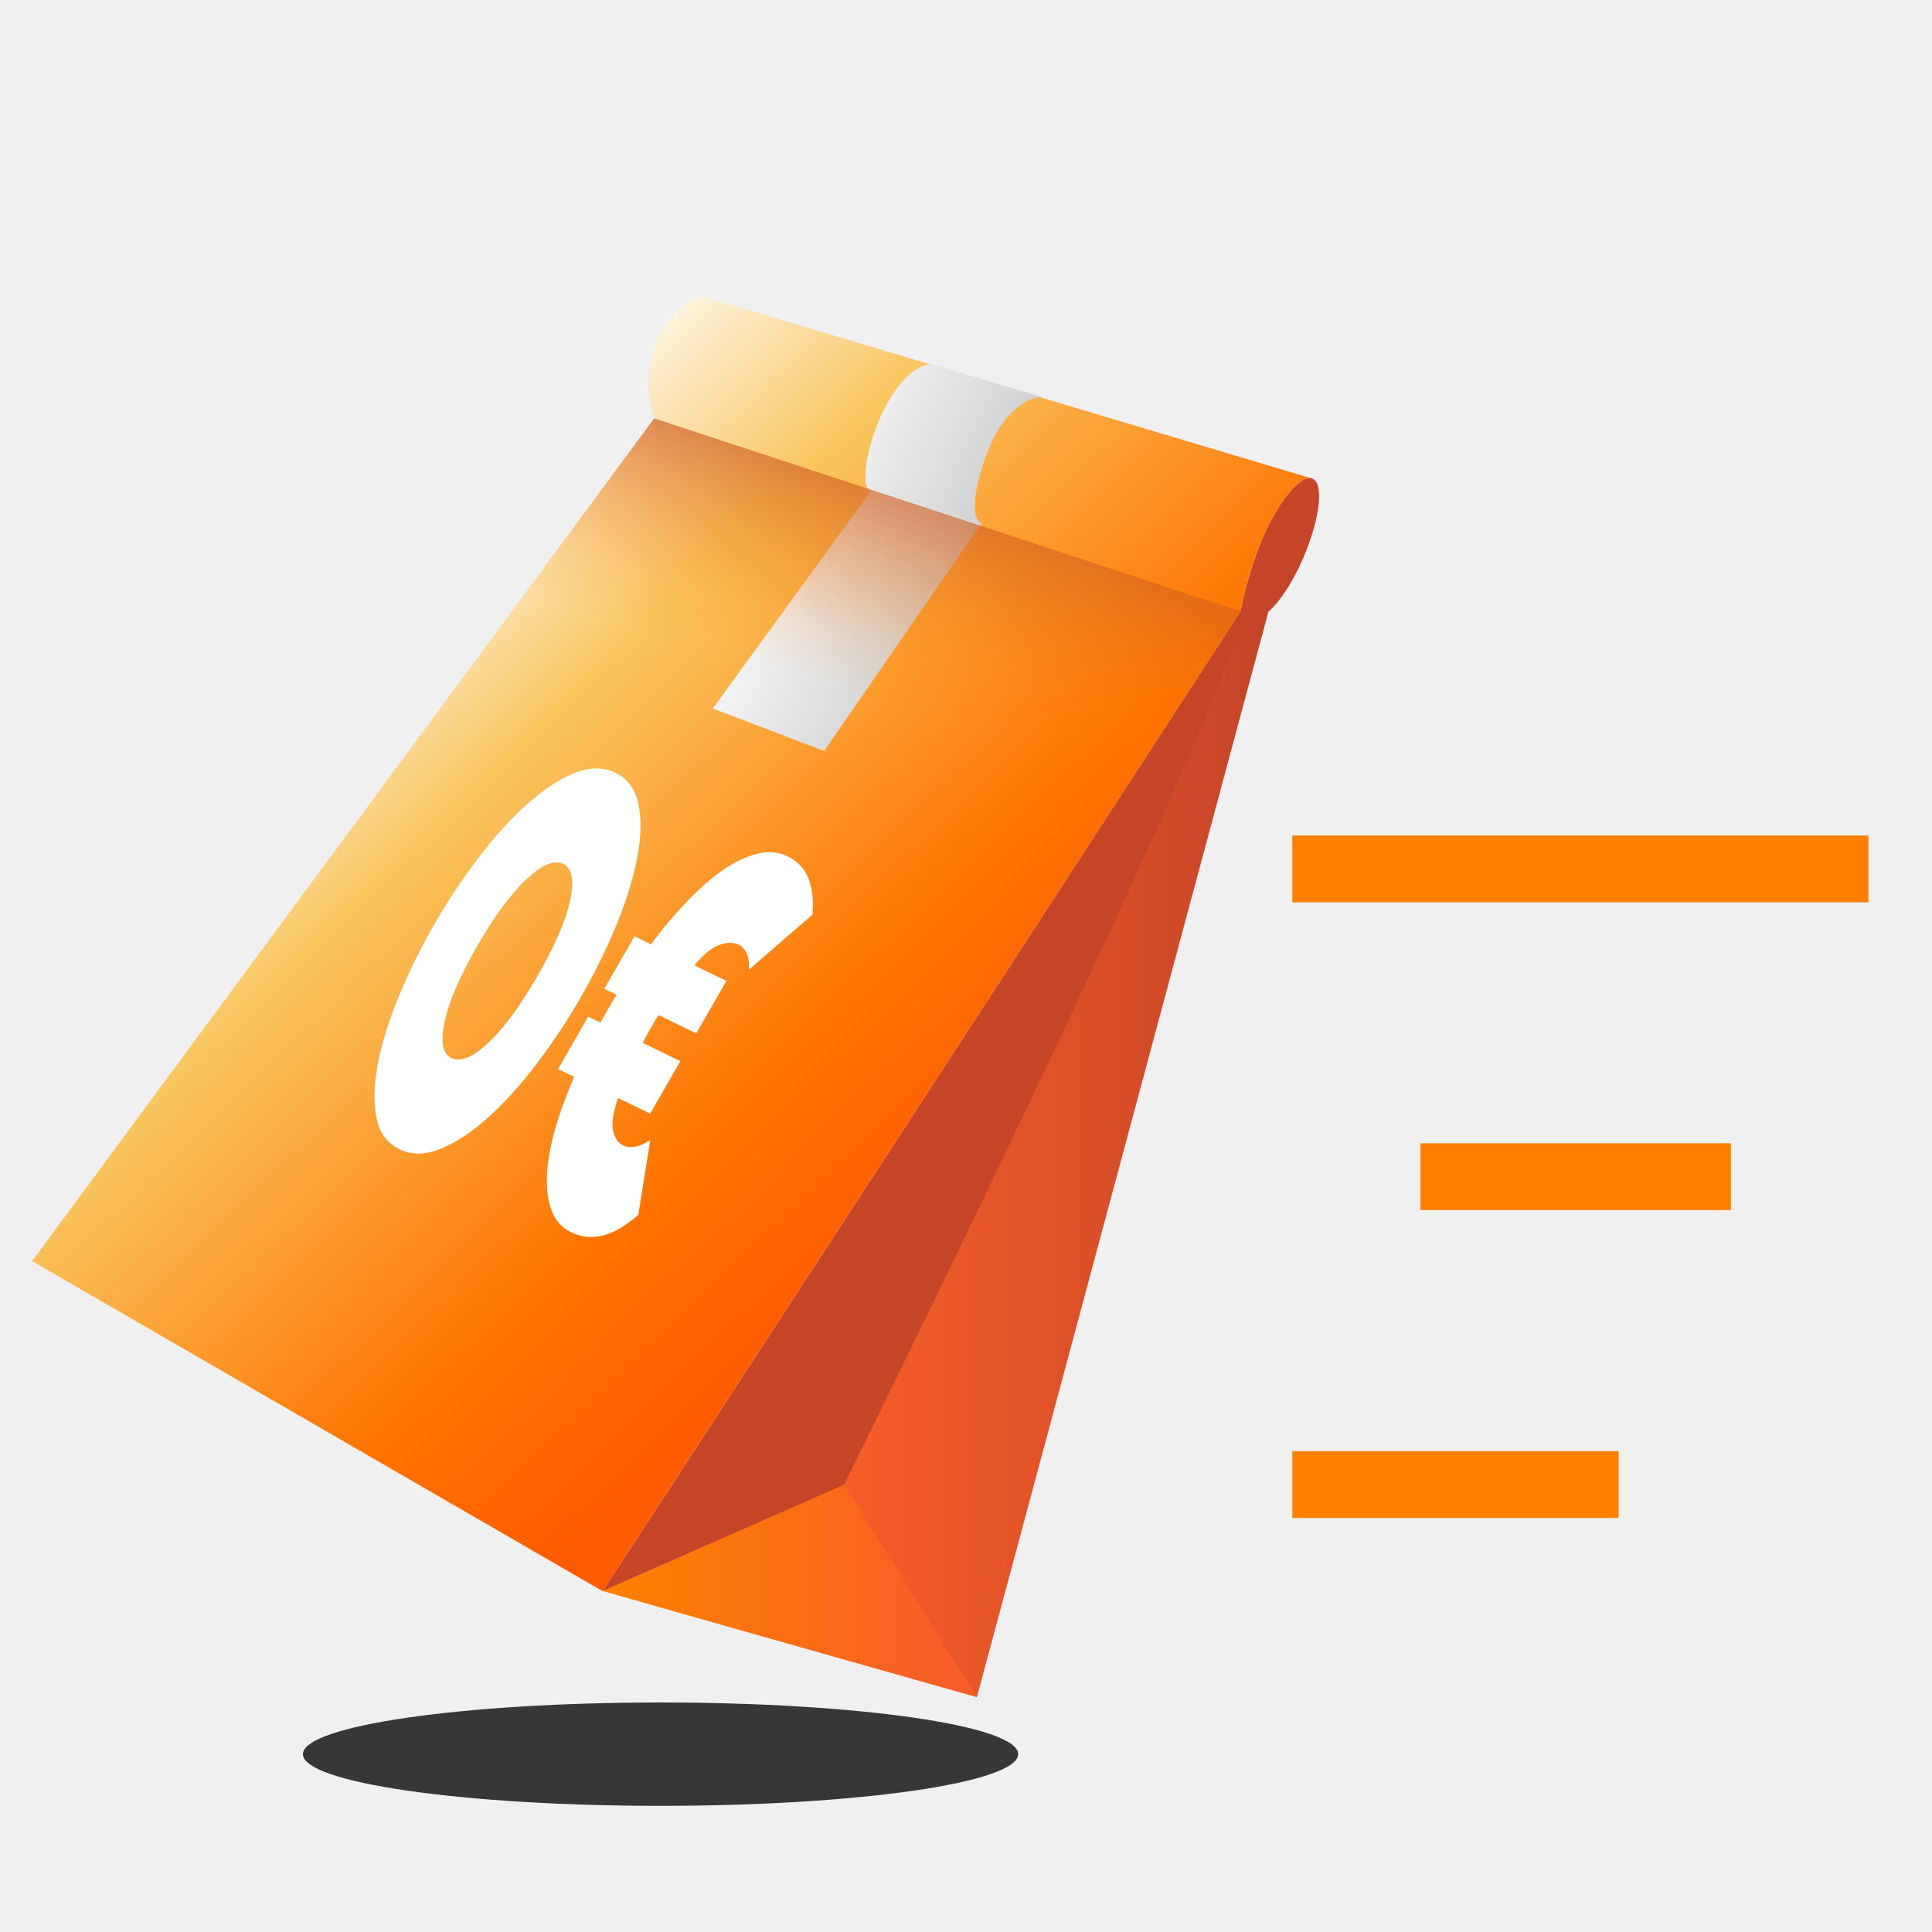
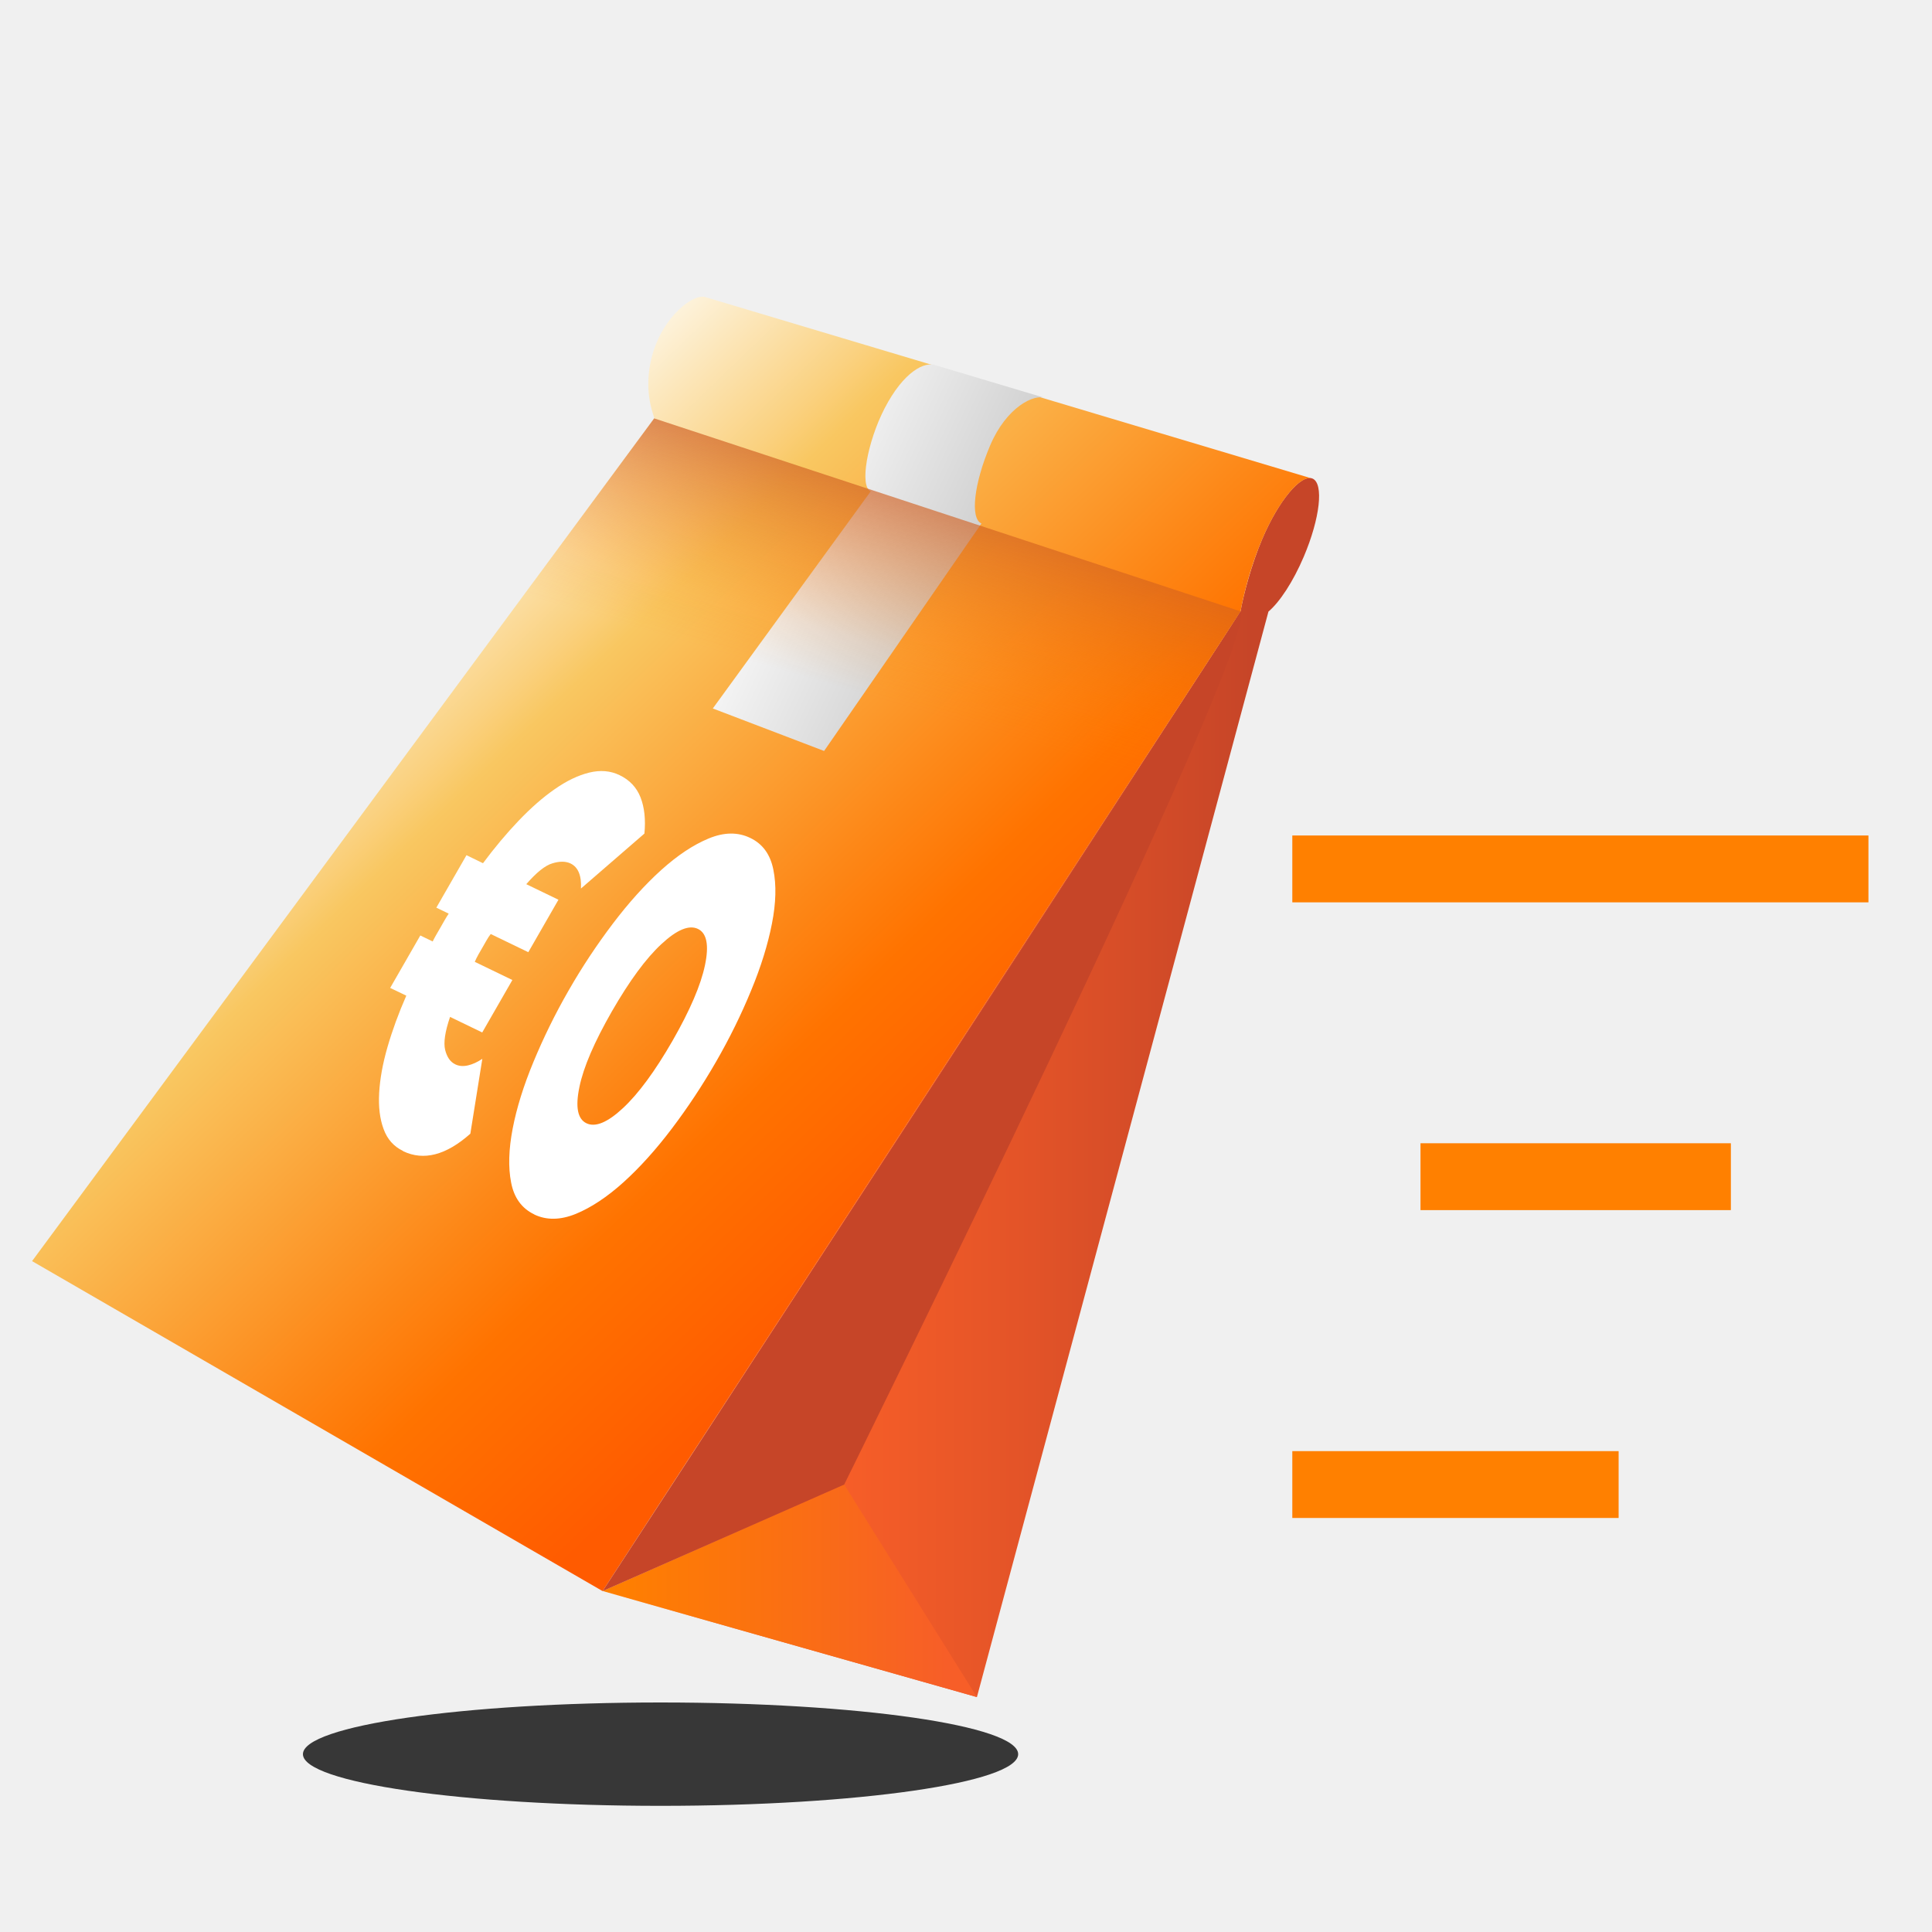
<svg xmlns="http://www.w3.org/2000/svg" id="Layer_12" viewBox="0 0 200 200">
  <defs>
    <style>.cls-1{fill:url(#linear-gradient-7);}.cls-2{fill:url(#linear-gradient-5);}.cls-3{fill:url(#linear-gradient-6);}.cls-4{fill:url(#linear-gradient-4);}.cls-5{fill:url(#linear-gradient-3);}.cls-6{fill:url(#linear-gradient-2);}.cls-7{fill:url(#linear-gradient);}.cls-8{fill:none;stroke:#ff8000;stroke-miterlimit:10;stroke-width:6.92px;}.cls-9{fill:#fff;}.cls-10{fill:#090909;opacity:.8;}</style>
-     <linearGradient id="linear-gradient" x1="-780.37" y1="112.59" x2="-706.2" y2="112.59" gradientTransform="translate(-643.82) rotate(-180) scale(1 -1)" gradientUnits="userSpaceOnUse">
+     <linearGradient id="linear-gradient" x1="-1221.11" y1="112.59" x2="-1146.94" y2="112.59" gradientTransform="translate(-1084.56) rotate(-180) scale(1 -1)" gradientUnits="userSpaceOnUse">
      <stop offset=".09" stop-color="#c64528" />
      <stop offset=".4" stop-color="#e25328" />
      <stop offset=".67" stop-color="#f75e28" />
      <stop offset=".73" stop-color="#f7602b" />
      <stop offset=".77" stop-color="#f76735" />
      <stop offset=".82" stop-color="#f87446" />
      <stop offset=".86" stop-color="#f9865d" />
      <stop offset=".89" stop-color="#fa9d7c" />
      <stop offset=".93" stop-color="#fbb9a2" />
      <stop offset=".97" stop-color="#fddacd" />
      <stop offset="1" stop-color="#fff" />
    </linearGradient>
-     <linearGradient id="linear-gradient-2" x1="-779.72" y1="49.57" x2="-779.52" y2="49.48" gradientTransform="translate(-643.82) rotate(-180) scale(1 -1)" gradientUnits="userSpaceOnUse">
+     <linearGradient id="linear-gradient-2" x1="-1220.46" y1="49.57" x2="-1220.26" y2="49.48" gradientTransform="translate(-1084.56) rotate(-180) scale(1 -1)" gradientUnits="userSpaceOnUse">
      <stop offset="0" stop-color="#f75e28" />
      <stop offset=".19" stop-color="#fa6e14" />
      <stop offset=".43" stop-color="#ff8000" />
      <stop offset=".56" stop-color="#ffa143" />
      <stop offset=".72" stop-color="#ffc992" />
      <stop offset=".85" stop-color="#ffe6cd" />
      <stop offset=".95" stop-color="#fff8f1" />
      <stop offset="1" stop-color="#fff" />
    </linearGradient>
    <linearGradient id="linear-gradient-3" x1="103.27" y1="125.14" x2="24.4" y2="43.08" gradientUnits="userSpaceOnUse">
      <stop offset=".04" stop-color="#ff5b00" />
      <stop offset=".23" stop-color="#ff7300" />
      <stop offset=".33" stop-color="#fd8818" />
      <stop offset=".61" stop-color="#f9c761" />
      <stop offset=".65" stop-color="#fad17f" />
      <stop offset=".79" stop-color="#fdf2da" />
      <stop offset=".86" stop-color="#fff" />
    </linearGradient>
-     <linearGradient id="linear-gradient-4" x1="-722.06" y1="51.34" x2="-816.6" y2="95.27" gradientTransform="translate(-643.82) rotate(-180) scale(1 -1)" gradientUnits="userSpaceOnUse">
+     <linearGradient id="linear-gradient-4" x1="-1162.8" y1="51.34" x2="-1257.34" y2="95.27" gradientTransform="translate(-1084.56) rotate(-180) scale(1 -1)" gradientUnits="userSpaceOnUse">
      <stop offset=".02" stop-color="#fdfdfd" />
      <stop offset=".04" stop-color="#f6f6f6" />
      <stop offset=".25" stop-color="#cacaca" />
      <stop offset=".4" stop-color="#afaeae" />
      <stop offset=".49" stop-color="#a5a4a4" />
    </linearGradient>
-     <linearGradient id="linear-gradient-5" x1="-744.95" y1="164.68" x2="-706.2" y2="164.68" gradientTransform="translate(-643.82) rotate(-180) scale(1 -1)" gradientUnits="userSpaceOnUse">
+     <linearGradient id="linear-gradient-5" x1="-1185.69" y1="164.68" x2="-1146.94" y2="164.68" gradientTransform="translate(-1084.56) rotate(-180) scale(1 -1)" gradientUnits="userSpaceOnUse">
      <stop offset=".08" stop-color="#f75e28" />
      <stop offset=".48" stop-color="#fa6e14" />
      <stop offset=".98" stop-color="#ff8000" />
    </linearGradient>
-     <linearGradient id="linear-gradient-6" x1="-752.33" y1="122.29" x2="-703.03" y2="91.09" gradientTransform="translate(-643.82) rotate(-180) scale(1 -1)" gradientUnits="userSpaceOnUse">
+     <linearGradient id="linear-gradient-6" x1="-1193.06" y1="122.29" x2="-1143.76" y2="91.09" gradientTransform="translate(-1084.56) rotate(-180) scale(1 -1)" gradientUnits="userSpaceOnUse">
      <stop offset=".38" stop-color="#c64528" />
      <stop offset=".74" stop-color="#eb6b0d" />
      <stop offset=".98" stop-color="#ff8000" />
    </linearGradient>
-     <linearGradient id="linear-gradient-7" x1="-728.29" y1="82.55" x2="-753.41" y2="-3.2" gradientTransform="translate(-643.82) rotate(-180) scale(1 -1)" gradientUnits="userSpaceOnUse">
+     <linearGradient id="linear-gradient-7" x1="-1169.03" y1="82.55" x2="-1194.15" y2="-3.2" gradientTransform="translate(-1084.56) rotate(-180) scale(1 -1)" gradientUnits="userSpaceOnUse">
      <stop offset=".13" stop-color="#ff8000" stop-opacity="0" />
      <stop offset=".19" stop-color="#f67906" stop-opacity=".12" />
      <stop offset=".29" stop-color="#e06a15" stop-opacity=".43" />
      <stop offset=".45" stop-color="#bc512f" stop-opacity=".92" />
      <stop offset=".47" stop-color="#b74e33" />
    </linearGradient>
  </defs>
  <ellipse class="cls-10" cx="68.38" cy="181.59" rx="37.02" ry="5.35" />
  <path class="cls-7" d="M128.42,63.29c.28-1.64,1.14-4.9,2.25-7.5,1.68-3.96,4.01-6.75,5.2-6.25,1.19.51.78,4.12-.9,8.08-1.11,2.61-2.5,4.71-3.66,5.69l-30.18,112.37-38.75-10.98,66.04-101.41Z" />
  <path class="cls-6" d="M135.73,49.5s.09.02.14.04l-.14-.04Z" />
  <path class="cls-5" d="M3.32,130.55L67.72,43.31h0,0s0,0,0,0c.16.07-1.28-2.58-.21-6.5,1.13-4.15,4.4-6.54,5.59-6.03l62.63,18.73c-1.22-.25-3.44,2.48-5.06,6.29-1.68,3.96-2.25,7.5-2.25,7.5l-66.04,101.41L3.32,130.55" />
  <path class="cls-4" d="M96.95,37.84c-1.19-.51-3.41.62-5.38,4.44-1.79,3.48-2.62,8.07-1.43,8.58l-16.35,22.48,11.52,4.4,16.29-23.55c-1.19-.51-.78-4.12.9-8.08,1.68-3.96,4.57-5.39,5.76-4.89l-11.31-3.38Z" />
  <polygon class="cls-2" points="101.13 175.68 62.38 164.7 87.39 153.68 101.13 175.68" />
  <path class="cls-3" d="M87.39,153.68l-25.01,11.03s61.7-94.39,66.04-101.41c1.98,3.38-41.03,90.38-41.03,90.38Z" />
  <polygon class="cls-1" points="128.42 63.29 67.72 43.31 51.05 65.9 114.06 85.25 128.42 63.29" />
  <line class="cls-8" x1="167.56" y1="153.68" x2="133.78" y2="153.68" />
  <line class="cls-8" x1="179.18" y1="121.81" x2="147.05" y2="121.81" />
  <line class="cls-8" x1="193.42" y1="89.95" x2="133.78" y2="89.95" />
-   <path class="cls-9" d="M41.35,118.96c-1.29-.62-2.09-1.72-2.39-3.3-.31-1.58-.25-3.43.16-5.57.41-2.14,1.13-4.45,2.16-6.93,1.02-2.48,2.23-4.94,3.62-7.37,1.39-2.43,2.92-4.73,4.57-6.91,1.65-2.18,3.32-4.03,5.01-5.55,1.69-1.52,3.32-2.62,4.92-3.27,1.59-.66,3.03-.68,4.32-.06,1.27.62,2.07,1.71,2.38,3.29.32,1.58.27,3.44-.15,5.58-.42,2.14-1.13,4.45-2.16,6.93-1.02,2.48-2.23,4.94-3.63,7.37-1.39,2.43-2.92,4.73-4.57,6.91-1.65,2.18-3.32,4.03-5.01,5.56-1.69,1.52-3.33,2.61-4.93,3.27-1.6.65-3.03.68-4.31.06ZM46.75,109.54c.92.44,2.18-.08,3.78-1.57,1.6-1.49,3.31-3.81,5.13-6.97,1.81-3.16,2.94-5.77,3.37-7.83.43-2.06.19-3.31-.73-3.75-.92-.44-2.18.08-3.78,1.57-1.61,1.49-3.31,3.81-5.13,6.97s-2.94,5.77-3.37,7.83c-.43,2.06-.19,3.31.73,3.75Z" />
-   <path class="cls-9" d="M59.09,127.54c-.95-.46-1.62-1.21-2-2.26-.39-1.05-.54-2.29-.46-3.73.08-1.44.36-3.02.86-4.75.5-1.73,1.15-3.5,1.95-5.33l-1.67-.8,3.12-5.43,1.28.62c.12-.24.25-.49.41-.76s.29-.5.4-.69c.11-.19.25-.43.42-.72.17-.29.31-.53.44-.71l-1.28-.62,3.12-5.43,1.71.83c1.18-1.59,2.41-3.06,3.68-4.39,1.27-1.33,2.52-2.43,3.75-3.28,1.23-.86,2.42-1.43,3.56-1.71,1.14-.29,2.19-.2,3.14.26,1.05.51,1.77,1.27,2.18,2.31.4,1.03.54,2.28.4,3.74l-6.57,5.69c.07-1.34-.29-2.21-1.07-2.59-.5-.24-1.13-.25-1.88-.02-.76.22-1.66.95-2.71,2.16l3.33,1.61-3.12,5.43-3.89-1.88c-.14.18-.3.41-.46.7-.17.29-.3.53-.41.72-.11.19-.24.42-.4.69s-.28.53-.38.77l3.89,1.88-3.12,5.43-3.33-1.61c-.52,1.52-.69,2.66-.51,3.41s.53,1.25,1.05,1.5c.39.19.82.22,1.31.11.48-.11.98-.34,1.49-.68l-1.24,7.75c-2.51,2.23-4.83,2.83-6.96,1.81Z" />
+   <path class="cls-9" d="M41.71,119.14c-.95-.46-1.62-1.21-2-2.26-.39-1.05-.54-2.29-.46-3.73s.36-3.02.86-4.75c.5-1.73,1.15-3.51,1.95-5.33l-1.67-.8,3.12-5.43,1.28.62c.12-.24.25-.49.41-.76.15-.27.29-.5.4-.69.11-.19.25-.43.41-.72.17-.29.31-.53.44-.71l-1.28-.62,3.12-5.43,1.71.83c1.18-1.59,2.41-3.06,3.68-4.39,1.27-1.33,2.52-2.43,3.75-3.28,1.23-.86,2.42-1.43,3.56-1.71s2.19-.2,3.14.26c1.05.5,1.77,1.27,2.18,2.31.4,1.03.54,2.28.4,3.74l-6.57,5.69c.07-1.34-.29-2.21-1.07-2.59-.5-.24-1.13-.25-1.88-.02-.76.22-1.66.95-2.71,2.16l3.33,1.61-3.12,5.43-3.89-1.88c-.14.18-.3.41-.46.7-.17.29-.3.53-.41.72-.11.19-.24.42-.4.69-.15.27-.28.53-.38.77l3.89,1.88-3.12,5.43-3.33-1.61c-.52,1.52-.69,2.66-.51,3.41.19.75.53,1.25,1.05,1.5.39.19.82.22,1.31.11.48-.11.98-.34,1.49-.68l-1.24,7.75c-2.51,2.23-4.83,2.83-6.96,1.81Z" />
+   <path class="cls-9" d="M55.3,125.71c-1.29-.62-2.09-1.72-2.39-3.3-.31-1.58-.25-3.43.16-5.57.41-2.14,1.13-4.45,2.16-6.93s2.23-4.94,3.63-7.37c1.39-2.43,2.92-4.73,4.57-6.91,1.65-2.18,3.32-4.03,5.01-5.56,1.69-1.52,3.32-2.61,4.92-3.27,1.59-.66,3.03-.68,4.32-.05,1.27.61,2.07,1.71,2.38,3.29.32,1.58.27,3.44-.15,5.58-.42,2.14-1.13,4.45-2.16,6.93-1.02,2.48-2.23,4.94-3.63,7.37s-2.92,4.73-4.57,6.91c-1.65,2.18-3.32,4.03-5.01,5.56-1.69,1.52-3.33,2.61-4.93,3.27-1.6.65-3.04.67-4.31.06ZM60.71,116.28c.92.44,2.18-.08,3.78-1.57,1.6-1.49,3.31-3.81,5.13-6.97,1.81-3.16,2.93-5.77,3.36-7.83s.19-3.31-.73-3.75c-.92-.44-2.18.08-3.78,1.57-1.61,1.49-3.31,3.81-5.13,6.97-1.81,3.16-2.94,5.77-3.36,7.83-.43,2.06-.19,3.31.73,3.75Z" />
</svg>
